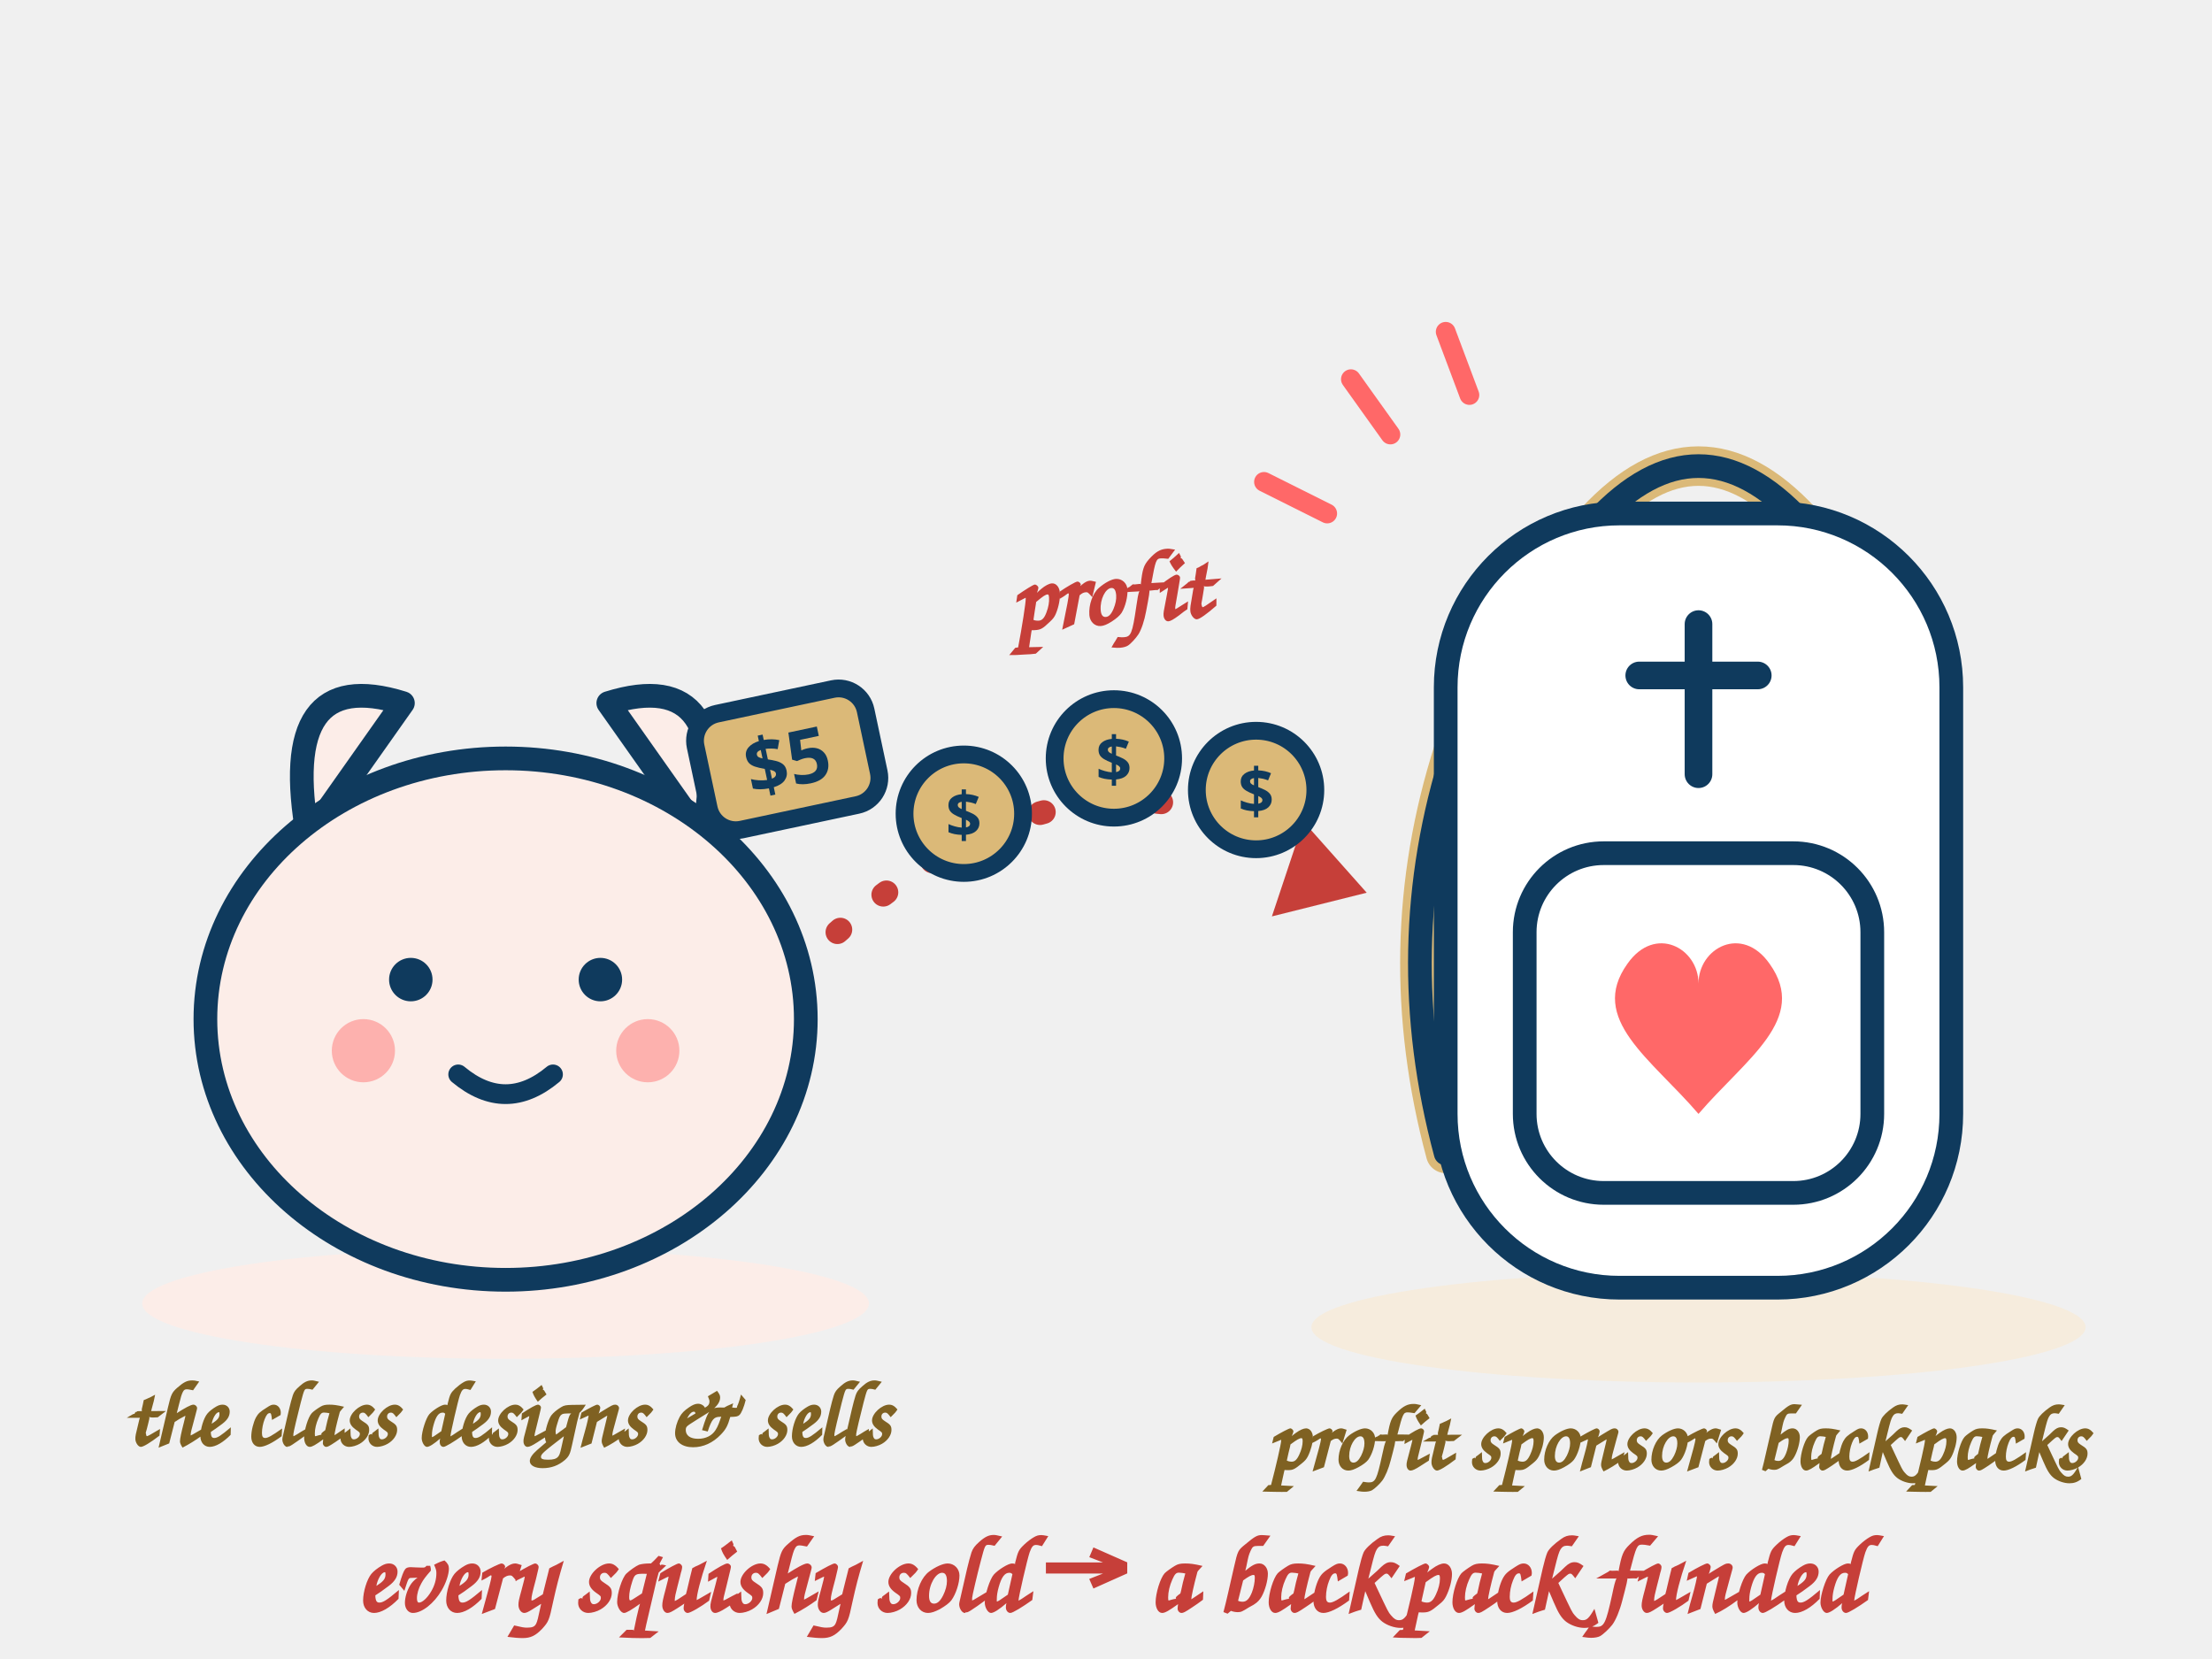
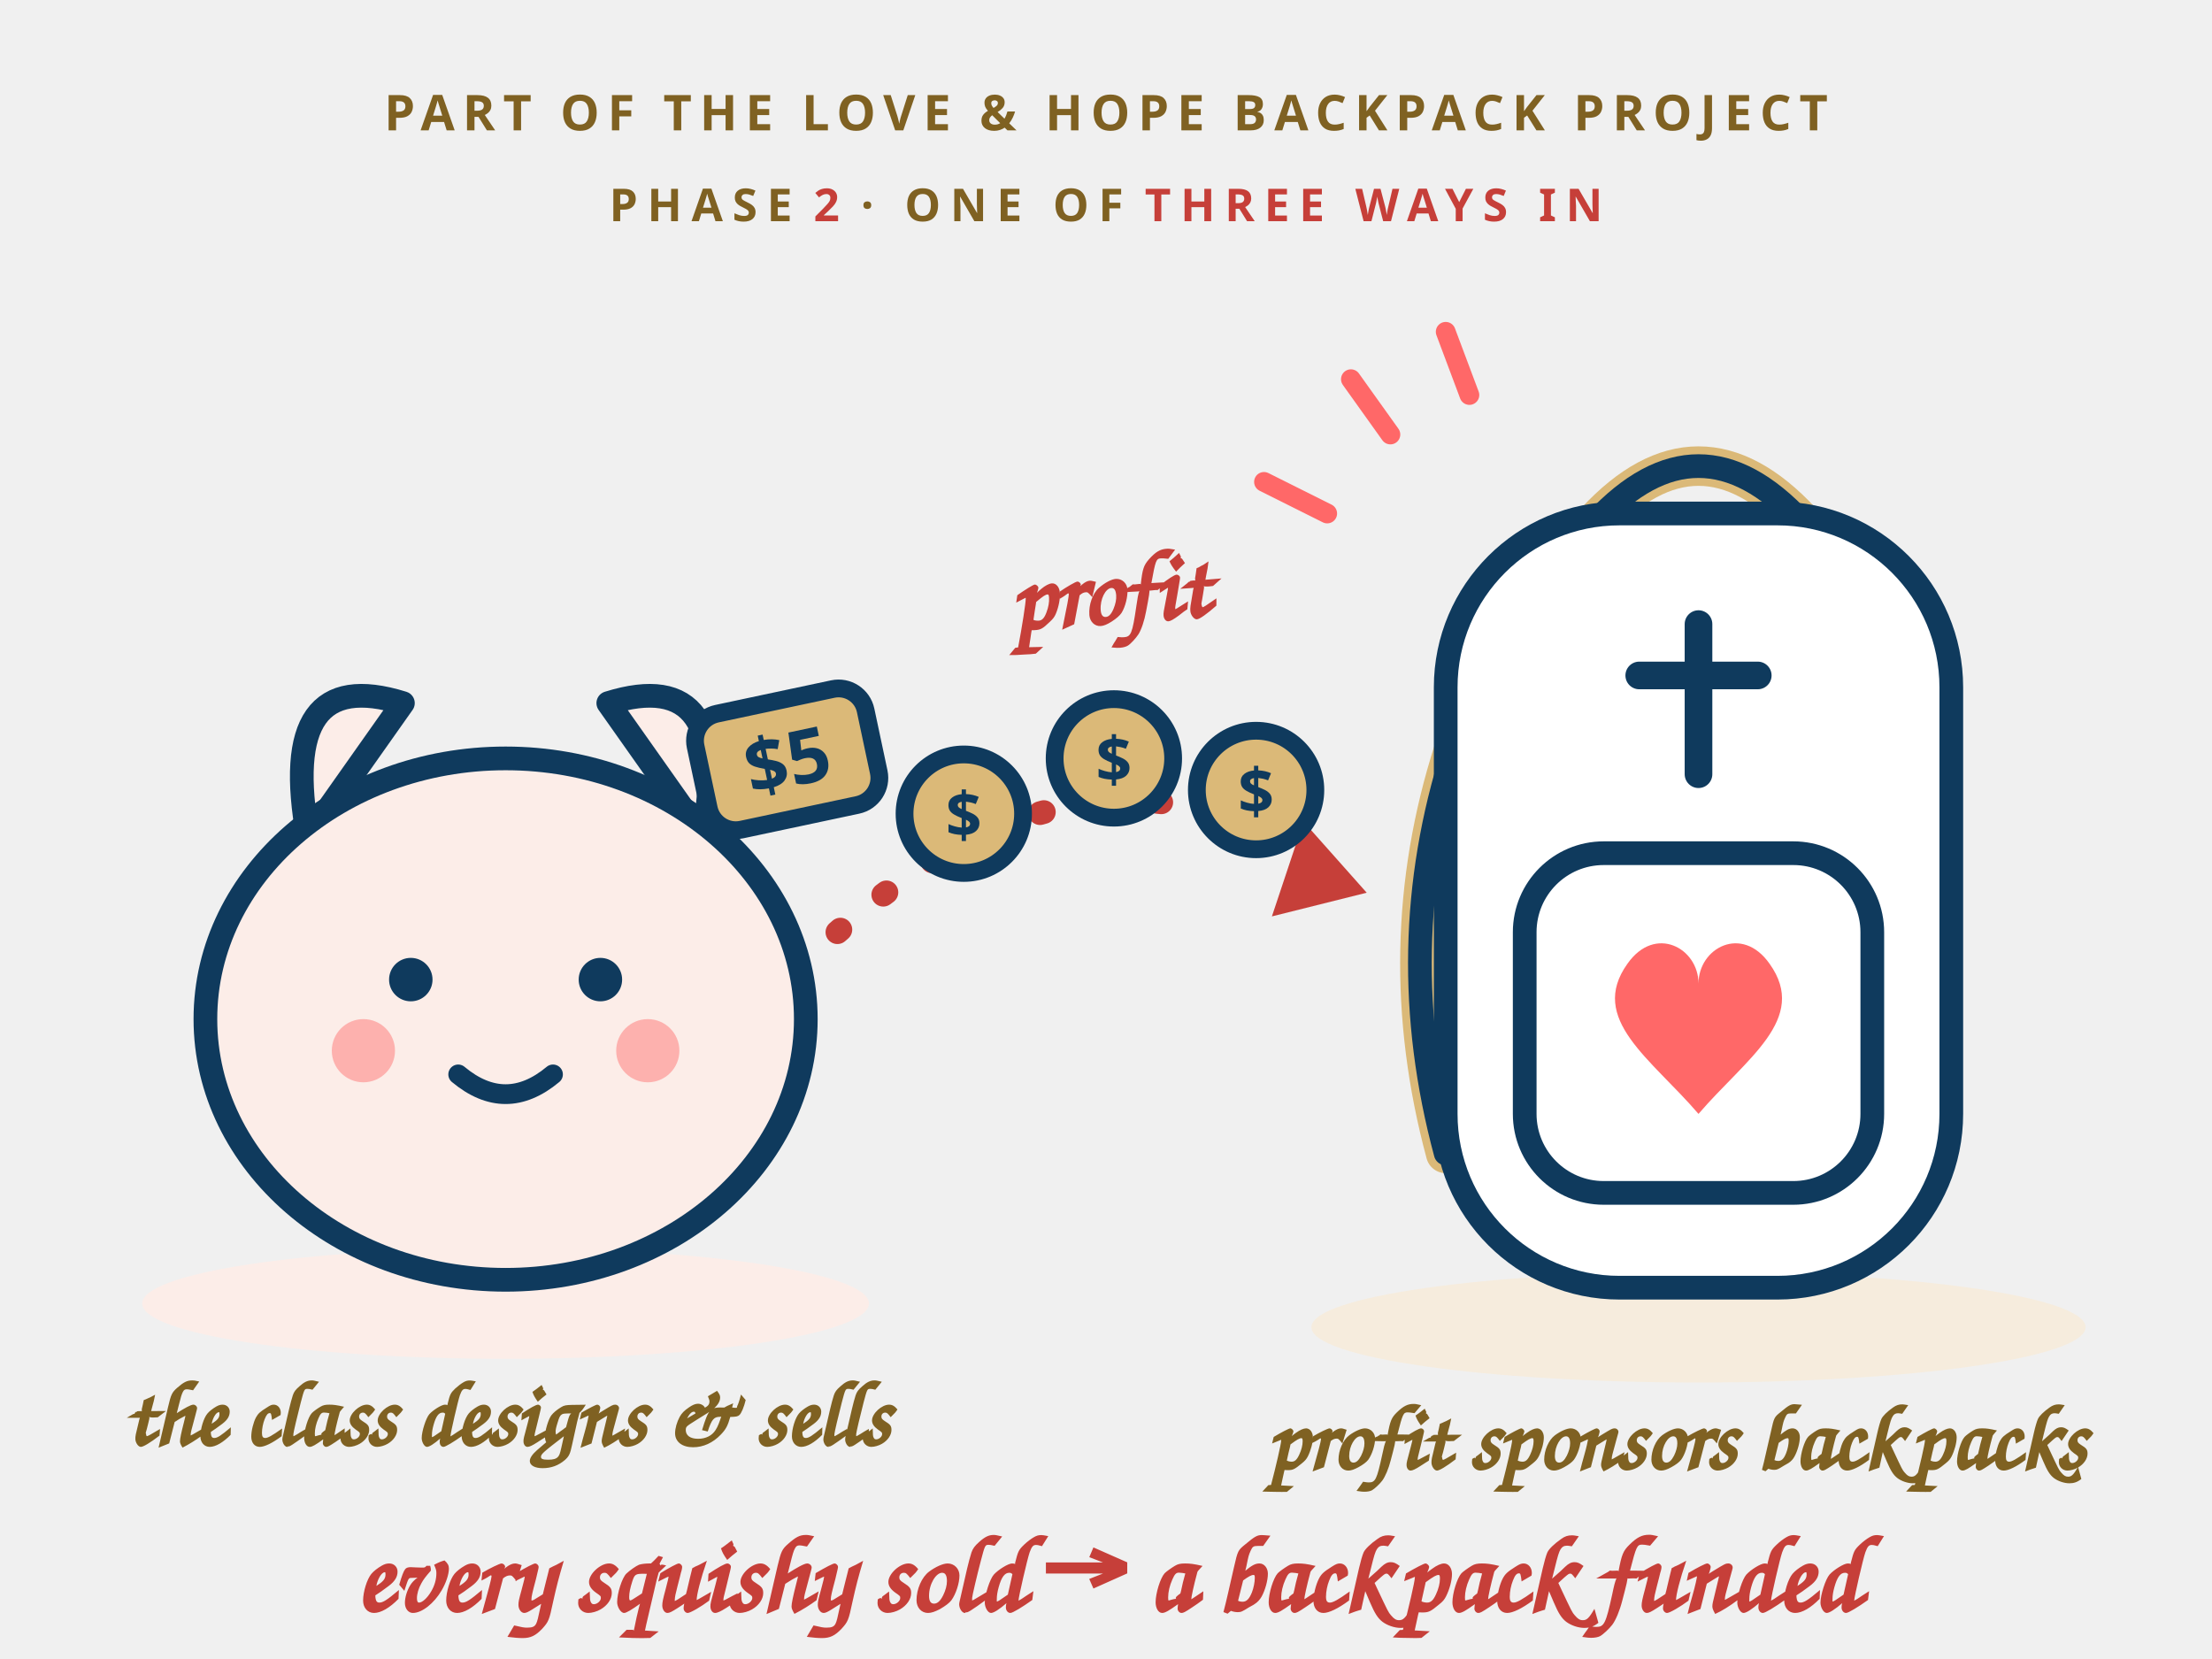
<svg xmlns="http://www.w3.org/2000/svg" viewBox="0 0 560 420" role="img" aria-label="The class designs and sells squishies; the profit sponsors backpacks for children in Senegal." style="width:100%;height:auto;display:block;">
+   <g font-family="Instrument Sans,system-ui,sans-serif" font-weight="800" text-anchor="middle">
+     <text x="280" y="33" font-size="12.5" letter-spacing="2" fill="#7F6122">PART OF THE LOVE &amp; HOPE BACKPACK PROJECT</text>
+     <text x="280" y="56" font-size="11.5" letter-spacing="2.4" fill="#7F6122">PHASE <tspan fill="#C63F39">2</tspan> · ONE OF <tspan fill="#C63F39">THREE WAYS IN</tspan>
+     </text>
+   </g>
  <ellipse cx="128" cy="330" rx="92" ry="14" fill="#FCEDE8" />
  <ellipse cx="430" cy="336" rx="98" ry="14" fill="#F6ECDD" />
  <g stroke="#0F3A5D" stroke-width="6" stroke-linecap="round" stroke-linejoin="round">
    <path d="M78 212 Q70 168 102 178 Z" fill="#FCEDE8" />
    <path d="M178 212 Q186 168 154 178 Z" fill="#FCEDE8" />
    <ellipse cx="128" cy="258" rx="76" ry="66" fill="#FCEDE8" />
  </g>
  <circle cx="104" cy="248" r="5.5" fill="#0F3A5D" />
  <circle cx="152" cy="248" r="5.5" fill="#0F3A5D" />
  <path d="M116 272 Q128 282 140 272" stroke="#0F3A5D" stroke-width="5" fill="none" stroke-linecap="round" />
  <circle cx="92" cy="266" r="8" fill="#FF6868" opacity=".45" />
  <circle cx="164" cy="266" r="8" fill="#FF6868" opacity=".45" />
  <g transform="rotate(-12 196 196)">
    <rect x="178" y="178" width="44" height="30" rx="7" fill="#DBB978" stroke="#0F3A5D" stroke-width="4.5" />
    <text x="200" y="200" text-anchor="middle" font-family="Instrument Sans,system-ui,sans-serif" font-weight="700" font-size="19" fill="#0F3A5D">$5</text>
  </g>
  <text x="128" y="366" text-anchor="middle" font-family="Caveat,cursive" font-weight="700" font-size="23" fill="#7F6122">the class designs &amp; sells</text>
  <path d="M212 236 Q280 176 342 224" fill="none" stroke="#C63F39" stroke-width="6" stroke-linecap="round" stroke-dasharray="1 14" />
  <path d="M330 208 L346 226 L322 232 Z" fill="#C63F39" />
  <g stroke="#0F3A5D" stroke-width="4.5">
    <circle cx="244" cy="206" r="15" fill="#DBB978" />
    <circle cx="282" cy="192" r="15" fill="#DBB978" />
    <circle cx="318" cy="200" r="15" fill="#DBB978" />
  </g>
  <g font-family="Instrument Sans,system-ui,sans-serif" font-weight="700" font-size="16" fill="#0F3A5D" text-anchor="middle">
    <text x="244" y="212">$</text>
    <text x="282" y="198">$</text>
    <text x="318" y="206">$</text>
  </g>
  <text x="281" y="158" text-anchor="middle" font-family="Caveat,cursive" font-weight="700" font-size="25" fill="#C63F39" transform="rotate(-4 281 158)">profit</text>
  <g stroke="#0F3A5D" stroke-width="6" stroke-linecap="round" stroke-linejoin="round">
    <path d="M404 132 Q430 104 456 132" fill="none" stroke="#DBB978" stroke-width="10" />
    <path d="M404 132 Q430 104 456 132" fill="none" />
    <path d="M368 190 Q352 240 366 292" fill="none" stroke="#DBB978" stroke-width="10" />
    <path d="M368 190 Q352 240 366 292" fill="none" />
    <rect x="366" y="130" width="128" height="196" rx="44" fill="#FFFFFF" />
    <rect x="386" y="216" width="88" height="86" rx="20" fill="#FFFFFF" />
  </g>
  <g stroke="#0F3A5D" stroke-width="7" stroke-linecap="round">
    <line x1="430" y1="158" x2="430" y2="196" />
    <line x1="415" y1="171" x2="445" y2="171" />
  </g>
  <path d="M430 282 C418 268 402 258 412 244 C419 234 430 240 430 249 C430 240 441 234 448 244 C458 258 442 268 430 282 Z" fill="#FF6868" />
  <g stroke="#FF6868" stroke-width="5" stroke-linecap="round">
    <line x1="352" y1="110" x2="342" y2="96" />
    <line x1="372" y1="100" x2="366" y2="84" />
    <line x1="336" y1="130" x2="320" y2="122" />
  </g>
  <text x="424" y="372" text-anchor="middle" font-family="Caveat,cursive" font-weight="700" font-size="23" fill="#7F6122">profit sponsors backpacks</text>
  <text x="280" y="408" text-anchor="middle" font-family="Caveat,cursive" font-weight="700" font-size="27" fill="#C63F39">every squishy sold → a backpack funded</text>
</svg>
